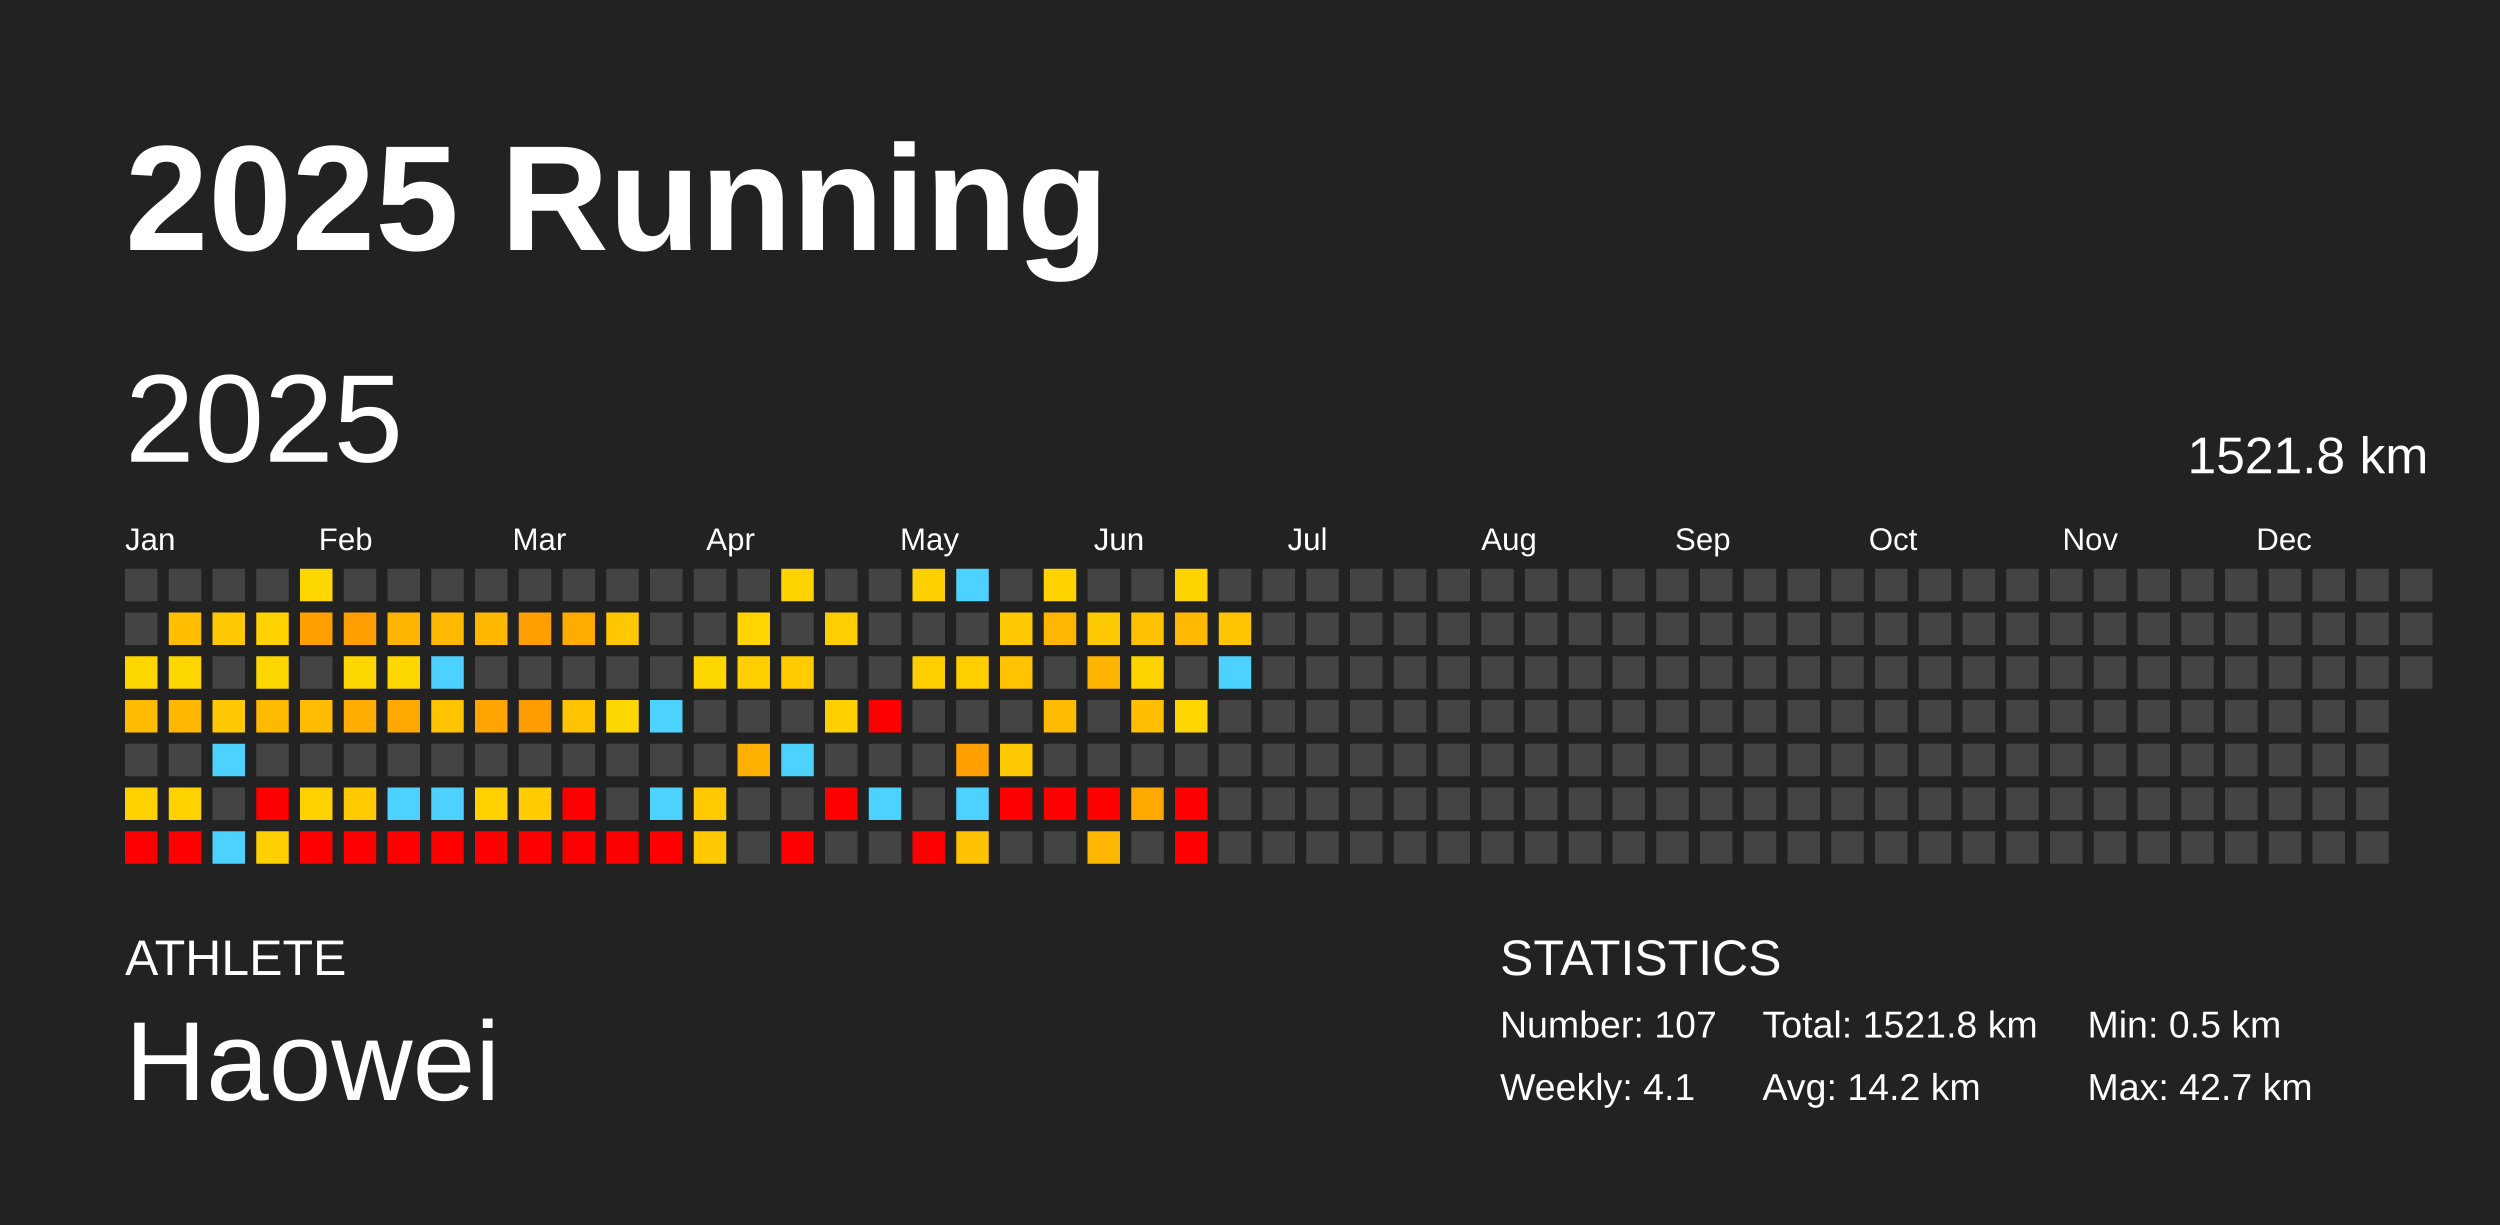
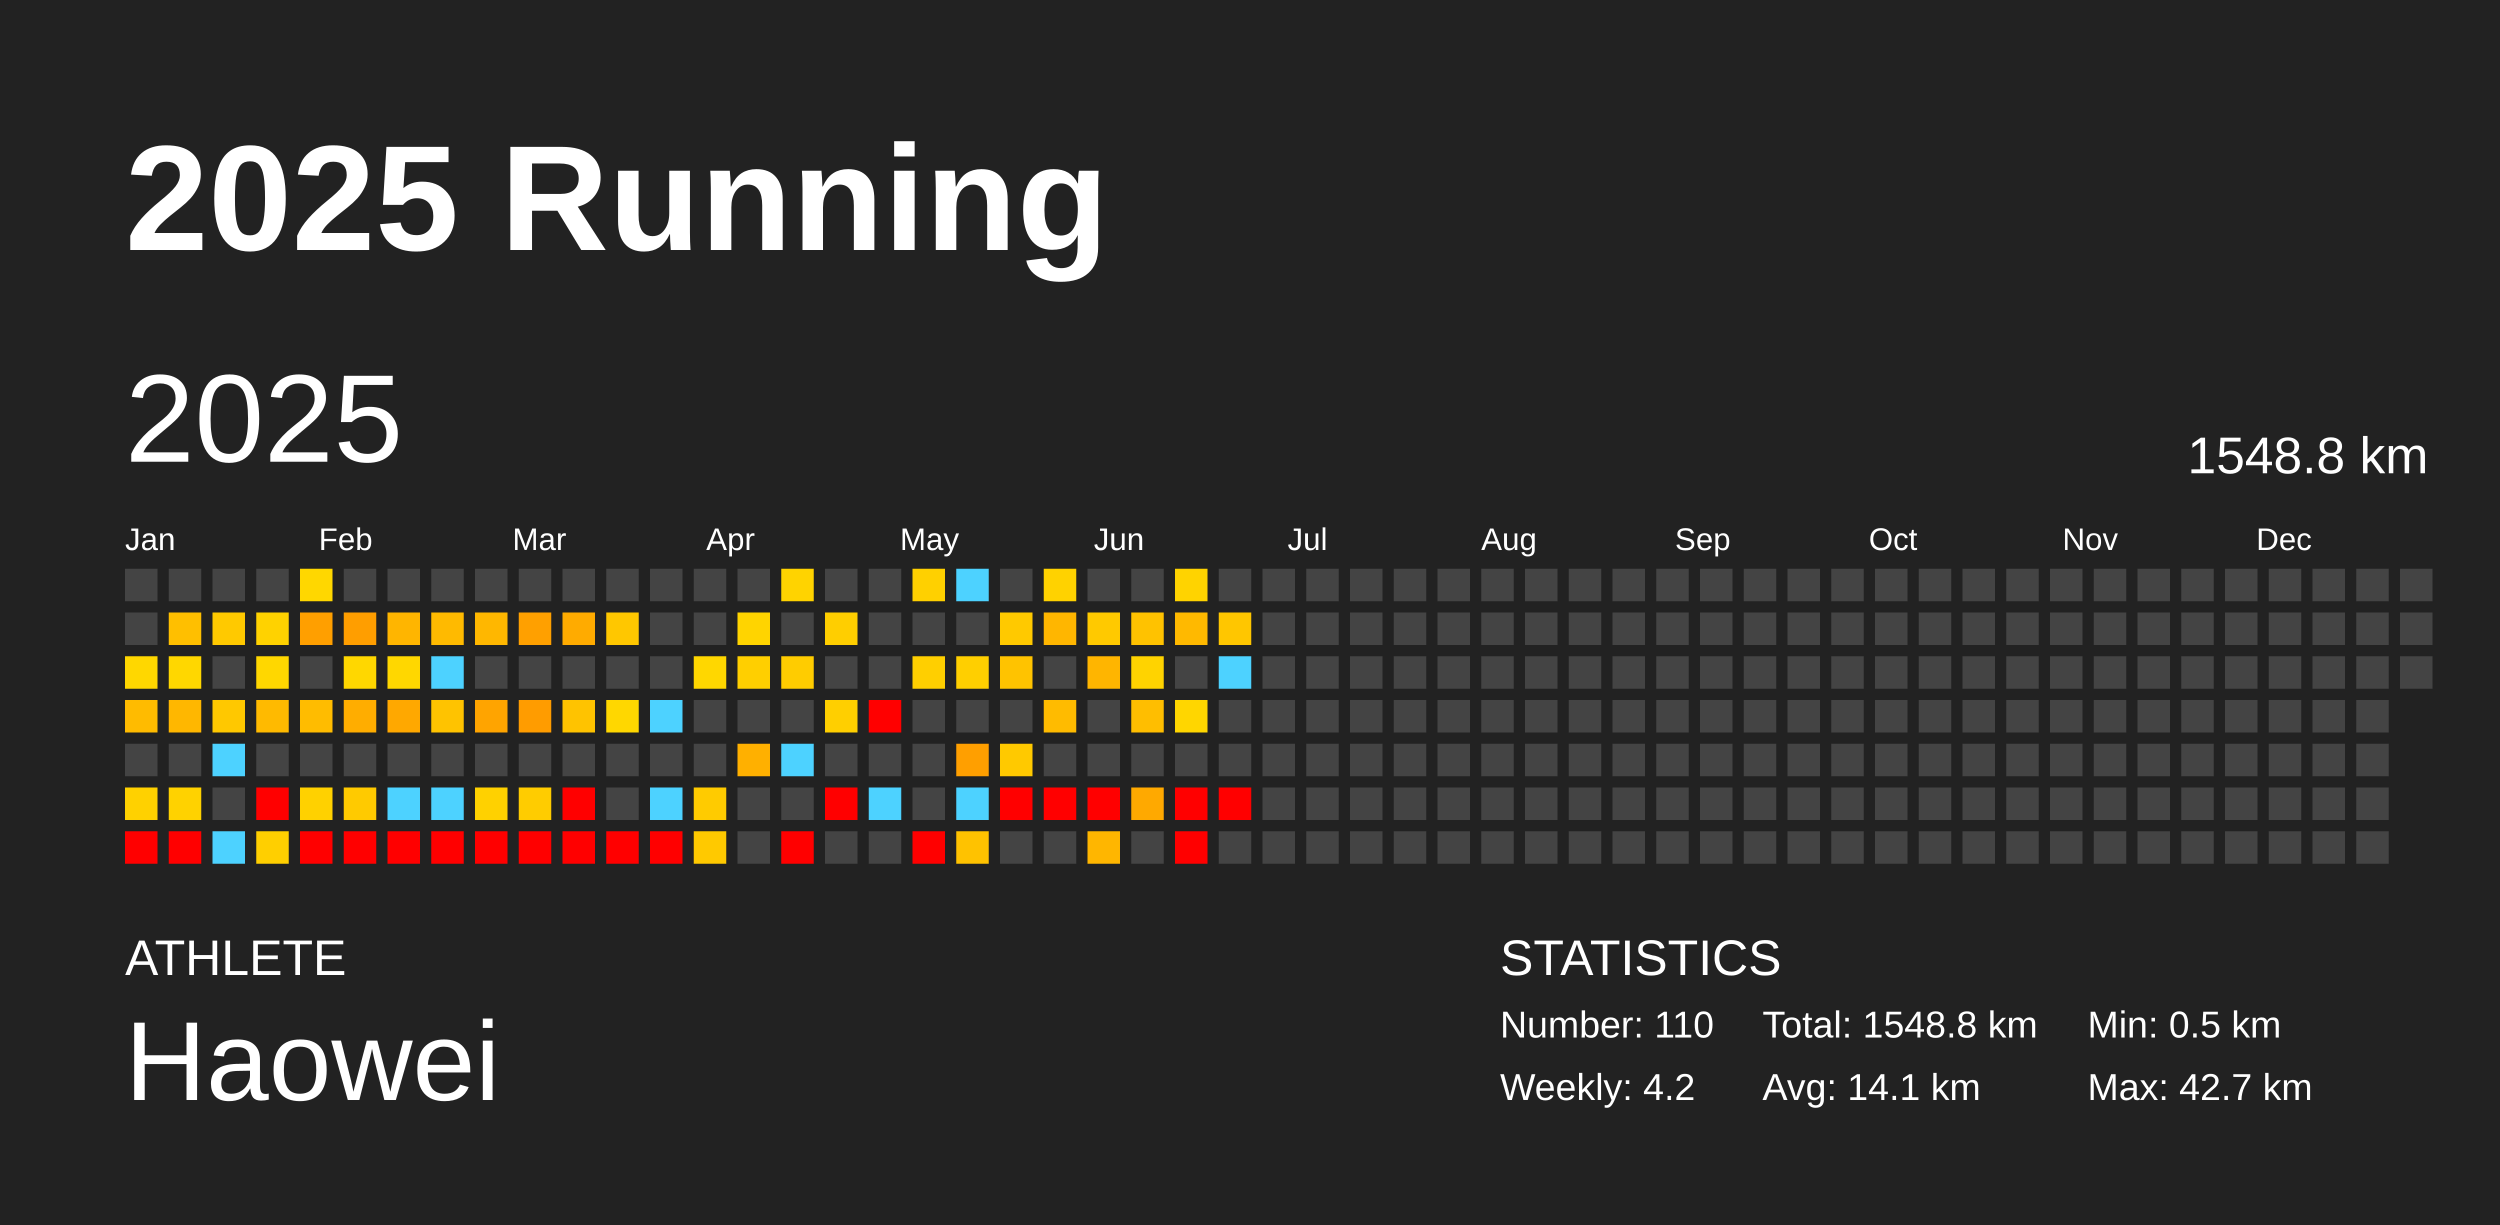
<svg xmlns="http://www.w3.org/2000/svg" baseProfile="full" height="98mm" version="1.1" viewBox="0,0,200,98" width="200mm">
  <defs />
  <rect fill="#222222" height="98" width="200" x="0" y="0" />
  <text fill="#FFFFFF" style="font-size:12px; font-family:Arial; font-weight:bold;" x="10" y="20">2025 Running</text>
  <text fill="#FFFFFF" style="font-size:4px; font-family:Arial" x="10" y="78">ATHLETE</text>
  <text fill="#FFFFFF" style="font-size:9px; font-family:Arial" x="10" y="88">Haowei</text>
  <text fill="#FFFFFF" style="font-size:4px; font-family:Arial" x="120" y="78">STATISTICS</text>
-   <text fill="#FFFFFF" style="font-size:3px; font-family:Arial" x="120" y="83">Number: 107</text>
-   <text fill="#FFFFFF" style="font-size:3px; font-family:Arial" x="120" y="88">Weekly: 4.1</text>
-   <text fill="#FFFFFF" style="font-size:3px; font-family:Arial" x="141" y="83">Total: 1521.8 km</text>
-   <text fill="#FFFFFF" style="font-size:3px; font-family:Arial" x="141" y="88">Avg: 14.2 km</text>
+   <text fill="#FFFFFF" style="font-size:3px; font-family:Arial" x="120" y="83">Number: 110</text>
+   <text fill="#FFFFFF" style="font-size:3px; font-family:Arial" x="120" y="88">Weekly: 4.2</text>
+   <text fill="#FFFFFF" style="font-size:3px; font-family:Arial" x="141" y="83">Total: 1548.8 km</text>
+   <text fill="#FFFFFF" style="font-size:3px; font-family:Arial" x="141" y="88">Avg: 14.1 km</text>
  <text fill="#FFFFFF" style="font-size:3px; font-family:Arial" x="167" y="83">Min: 0.5 km</text>
  <text fill="#FFFFFF" style="font-size:3px; font-family:Arial" x="167" y="88">Max: 42.7 km</text>
  <text dominant-baseline="hanging" fill="#FFFFFF" style="font-size:10.0px; font-family:Arial;" x="10" y="30">2025</text>
-   <text dominant-baseline="hanging" fill="#FFFFFF" style="font-size:4.125px; font-family:Arial;" x="175" y="35">1521.8 km</text>
+   <text dominant-baseline="hanging" fill="#FFFFFF" style="font-size:4.125px; font-family:Arial;" x="175" y="35">1548.8 km</text>
  <text fill="#FFFFFF" style="font-size:2.5px; font-family:Arial" x="10.0" y="44">Jan</text>
  <text fill="#FFFFFF" style="font-size:2.5px; font-family:Arial" x="25.5" y="44">Feb</text>
  <text fill="#FFFFFF" style="font-size:2.5px; font-family:Arial" x="41.0" y="44">Mar</text>
  <text fill="#FFFFFF" style="font-size:2.5px; font-family:Arial" x="56.5" y="44">Apr</text>
  <text fill="#FFFFFF" style="font-size:2.5px; font-family:Arial" x="72.0" y="44">May</text>
  <text fill="#FFFFFF" style="font-size:2.5px; font-family:Arial" x="87.5" y="44">Jun</text>
  <text fill="#FFFFFF" style="font-size:2.5px; font-family:Arial" x="103.0" y="44">Jul</text>
  <text fill="#FFFFFF" style="font-size:2.5px; font-family:Arial" x="118.5" y="44">Aug</text>
  <text fill="#FFFFFF" style="font-size:2.5px; font-family:Arial" x="134.0" y="44">Sep</text>
  <text fill="#FFFFFF" style="font-size:2.5px; font-family:Arial" x="149.5" y="44">Oct</text>
  <text fill="#FFFFFF" style="font-size:2.5px; font-family:Arial" x="165.0" y="44">Nov</text>
  <text fill="#FFFFFF" style="font-size:2.5px; font-family:Arial" x="180.5" y="44">Dec</text>
  <rect fill="#444444" height="2.6" width="2.6" x="10.0" y="45.5" />
  <rect fill="#444444" height="2.6" width="2.6" x="10.0" y="49.0" />
  <rect fill="#ffd700" height="2.6" width="2.6" x="10.0" y="52.5" />
  <rect fill="#ffbb00" height="2.6" width="2.6" x="10.0" y="56.0" />
  <rect fill="#444444" height="2.6" width="2.6" x="10.0" y="59.5" />
  <rect fill="#ffd100" height="2.6" width="2.6" x="10.0" y="63.0" />
  <rect fill="red" height="2.6" width="2.6" x="10.0" y="66.5" />
  <rect fill="#444444" height="2.6" width="2.6" x="13.5" y="45.5" />
  <rect fill="#ffbf00" height="2.6" width="2.6" x="13.5" y="49.0" />
  <rect fill="#ffd700" height="2.6" width="2.6" x="13.5" y="52.5" />
  <rect fill="#ffb700" height="2.6" width="2.6" x="13.5" y="56.0" />
  <rect fill="#444444" height="2.6" width="2.6" x="13.5" y="59.5" />
  <rect fill="#ffd200" height="2.6" width="2.6" x="13.5" y="63.0" />
  <rect fill="red" height="2.6" width="2.6" x="13.5" y="66.5" />
  <rect fill="#444444" height="2.6" width="2.6" x="17.0" y="45.5" />
  <rect fill="#ffc900" height="2.6" width="2.6" x="17.0" y="49.0" />
  <rect fill="#444444" height="2.6" width="2.6" x="17.0" y="52.5" />
  <rect fill="#ffc800" height="2.6" width="2.6" x="17.0" y="56.0" />
  <rect fill="#4dd2ff" height="2.6" width="2.6" x="17.0" y="59.5" />
  <rect fill="#444444" height="2.6" width="2.6" x="17.0" y="63.0" />
  <rect fill="#4dd2ff" height="2.6" width="2.6" x="17.0" y="66.5" />
  <rect fill="#444444" height="2.6" width="2.6" x="20.5" y="45.5" />
  <rect fill="#ffd200" height="2.6" width="2.6" x="20.5" y="49.0" />
  <rect fill="#ffd700" height="2.6" width="2.6" x="20.5" y="52.5" />
  <rect fill="#ffba00" height="2.6" width="2.6" x="20.5" y="56.0" />
  <rect fill="#444444" height="2.6" width="2.6" x="20.5" y="59.5" />
  <rect fill="red" height="2.6" width="2.6" x="20.5" y="63.0" />
  <rect fill="#ffcf00" height="2.6" width="2.6" x="20.5" y="66.5" />
  <rect fill="#ffd700" height="2.6" width="2.6" x="24.0" y="45.5" />
  <rect fill="#ff9f00" height="2.6" width="2.6" x="24.0" y="49.0" />
  <rect fill="#444444" height="2.6" width="2.6" x="24.0" y="52.5" />
  <rect fill="#ffbc00" height="2.6" width="2.6" x="24.0" y="56.0" />
  <rect fill="#444444" height="2.6" width="2.6" x="24.0" y="59.5" />
  <rect fill="#ffd100" height="2.6" width="2.6" x="24.0" y="63.0" />
  <rect fill="red" height="2.6" width="2.6" x="24.0" y="66.5" />
  <rect fill="#444444" height="2.6" width="2.6" x="27.5" y="45.5" />
  <rect fill="#ff9e00" height="2.6" width="2.6" x="27.5" y="49.0" />
  <rect fill="#ffd700" height="2.6" width="2.6" x="27.5" y="52.5" />
  <rect fill="#ffad00" height="2.6" width="2.6" x="27.5" y="56.0" />
  <rect fill="#444444" height="2.6" width="2.6" x="27.5" y="59.5" />
  <rect fill="#ffca00" height="2.6" width="2.6" x="27.5" y="63.0" />
  <rect fill="red" height="2.6" width="2.6" x="27.5" y="66.5" />
  <rect fill="#444444" height="2.6" width="2.6" x="31.0" y="45.5" />
  <rect fill="#ffb500" height="2.6" width="2.6" x="31.0" y="49.0" />
  <rect fill="#ffd700" height="2.6" width="2.6" x="31.0" y="52.5" />
  <rect fill="#ffa800" height="2.6" width="2.6" x="31.0" y="56.0" />
  <rect fill="#444444" height="2.6" width="2.6" x="31.0" y="59.5" />
  <rect fill="#4dd2ff" height="2.6" width="2.6" x="31.0" y="63.0" />
  <rect fill="red" height="2.6" width="2.6" x="31.0" y="66.5" />
  <rect fill="#444444" height="2.6" width="2.6" x="34.5" y="45.5" />
  <rect fill="#ffba00" height="2.6" width="2.6" x="34.5" y="49.0" />
  <rect fill="#4dd2ff" height="2.6" width="2.6" x="34.5" y="52.5" />
  <rect fill="#ffc300" height="2.6" width="2.6" x="34.5" y="56.0" />
  <rect fill="#444444" height="2.6" width="2.6" x="34.5" y="59.5" />
  <rect fill="#4dd2ff" height="2.6" width="2.6" x="34.5" y="63.0" />
  <rect fill="red" height="2.6" width="2.6" x="34.5" y="66.5" />
  <rect fill="#444444" height="2.6" width="2.6" x="38.0" y="45.5" />
  <rect fill="#ffb700" height="2.6" width="2.6" x="38.0" y="49.0" />
  <rect fill="#444444" height="2.6" width="2.6" x="38.0" y="52.5" />
  <rect fill="#ffa400" height="2.6" width="2.6" x="38.0" y="56.0" />
  <rect fill="#444444" height="2.6" width="2.6" x="38.0" y="59.5" />
  <rect fill="#ffd100" height="2.6" width="2.6" x="38.0" y="63.0" />
  <rect fill="red" height="2.6" width="2.6" x="38.0" y="66.5" />
  <rect fill="#444444" height="2.6" width="2.6" x="41.5" y="45.5" />
  <rect fill="#ffa000" height="2.6" width="2.6" x="41.5" y="49.0" />
  <rect fill="#444444" height="2.6" width="2.6" x="41.5" y="52.5" />
  <rect fill="#ff9c00" height="2.6" width="2.6" x="41.5" y="56.0" />
  <rect fill="#444444" height="2.6" width="2.6" x="41.5" y="59.5" />
  <rect fill="#ffcc00" height="2.6" width="2.6" x="41.5" y="63.0" />
  <rect fill="red" height="2.6" width="2.6" x="41.5" y="66.5" />
  <rect fill="#444444" height="2.6" width="2.6" x="45.0" y="45.5" />
  <rect fill="#ffab00" height="2.6" width="2.6" x="45.0" y="49.0" />
  <rect fill="#444444" height="2.6" width="2.6" x="45.0" y="52.5" />
  <rect fill="#ffc300" height="2.6" width="2.6" x="45.0" y="56.0" />
  <rect fill="#444444" height="2.6" width="2.6" x="45.0" y="59.5" />
  <rect fill="red" height="2.6" width="2.6" x="45.0" y="63.0" />
  <rect fill="red" height="2.6" width="2.6" x="45.0" y="66.5" />
  <rect fill="#444444" height="2.6" width="2.6" x="48.5" y="45.5" />
  <rect fill="#ffc700" height="2.6" width="2.6" x="48.5" y="49.0" />
  <rect fill="#444444" height="2.6" width="2.6" x="48.5" y="52.5" />
  <rect fill="#ffd700" height="2.6" width="2.6" x="48.5" y="56.0" />
  <rect fill="#444444" height="2.6" width="2.6" x="48.5" y="59.5" />
  <rect fill="#444444" height="2.6" width="2.6" x="48.5" y="63.0" />
  <rect fill="red" height="2.6" width="2.6" x="48.5" y="66.5" />
  <rect fill="#444444" height="2.6" width="2.6" x="52.0" y="45.5" />
  <rect fill="#444444" height="2.6" width="2.6" x="52.0" y="49.0" />
  <rect fill="#444444" height="2.6" width="2.6" x="52.0" y="52.5" />
  <rect fill="#4dd2ff" height="2.6" width="2.6" x="52.0" y="56.0" />
  <rect fill="#444444" height="2.6" width="2.6" x="52.0" y="59.5" />
  <rect fill="#4dd2ff" height="2.6" width="2.6" x="52.0" y="63.0" />
  <rect fill="red" height="2.6" width="2.6" x="52.0" y="66.5" />
  <rect fill="#444444" height="2.6" width="2.6" x="55.5" y="45.5" />
  <rect fill="#444444" height="2.6" width="2.6" x="55.5" y="49.0" />
  <rect fill="#ffd700" height="2.6" width="2.6" x="55.5" y="52.5" />
  <rect fill="#444444" height="2.6" width="2.6" x="55.5" y="56.0" />
  <rect fill="#444444" height="2.6" width="2.6" x="55.5" y="59.5" />
  <rect fill="#ffcb00" height="2.6" width="2.6" x="55.5" y="63.0" />
  <rect fill="#ffc900" height="2.6" width="2.6" x="55.5" y="66.5" />
  <rect fill="#444444" height="2.6" width="2.6" x="59.0" y="45.5" />
  <rect fill="#ffd400" height="2.6" width="2.6" x="59.0" y="49.0" />
  <rect fill="#ffcf00" height="2.6" width="2.6" x="59.0" y="52.5" />
  <rect fill="#444444" height="2.6" width="2.6" x="59.0" y="56.0" />
  <rect fill="#ffb000" height="2.6" width="2.6" x="59.0" y="59.5" />
  <rect fill="#444444" height="2.6" width="2.6" x="59.0" y="63.0" />
  <rect fill="#444444" height="2.6" width="2.6" x="59.0" y="66.5" />
  <rect fill="#ffd300" height="2.6" width="2.6" x="62.5" y="45.5" />
  <rect fill="#444444" height="2.6" width="2.6" x="62.5" y="49.0" />
  <rect fill="#ffcc00" height="2.6" width="2.6" x="62.5" y="52.5" />
  <rect fill="#444444" height="2.6" width="2.6" x="62.5" y="56.0" />
  <rect fill="#4dd2ff" height="2.6" width="2.6" x="62.5" y="59.5" />
  <rect fill="#444444" height="2.6" width="2.6" x="62.5" y="63.0" />
  <rect fill="red" height="2.6" width="2.6" x="62.5" y="66.5" />
  <rect fill="#444444" height="2.6" width="2.6" x="66.0" y="45.5" />
  <rect fill="#ffce00" height="2.6" width="2.6" x="66.0" y="49.0" />
  <rect fill="#444444" height="2.6" width="2.6" x="66.0" y="52.5" />
  <rect fill="#ffcf00" height="2.6" width="2.6" x="66.0" y="56.0" />
  <rect fill="#444444" height="2.6" width="2.6" x="66.0" y="59.5" />
  <rect fill="red" height="2.6" width="2.6" x="66.0" y="63.0" />
  <rect fill="#444444" height="2.6" width="2.6" x="66.0" y="66.5" />
  <rect fill="#444444" height="2.6" width="2.6" x="69.5" y="45.5" />
  <rect fill="#444444" height="2.6" width="2.6" x="69.5" y="49.0" />
  <rect fill="#444444" height="2.6" width="2.6" x="69.5" y="52.5" />
  <rect fill="red" height="2.6" width="2.6" x="69.5" y="56.0" />
  <rect fill="#444444" height="2.6" width="2.6" x="69.5" y="59.5" />
  <rect fill="#4dd2ff" height="2.6" width="2.6" x="69.5" y="63.0" />
  <rect fill="#444444" height="2.6" width="2.6" x="69.5" y="66.5" />
  <rect fill="#ffd000" height="2.6" width="2.6" x="73.0" y="45.5" />
  <rect fill="#444444" height="2.6" width="2.6" x="73.0" y="49.0" />
  <rect fill="#ffcf00" height="2.6" width="2.6" x="73.0" y="52.5" />
  <rect fill="#444444" height="2.6" width="2.6" x="73.0" y="56.0" />
  <rect fill="#444444" height="2.6" width="2.6" x="73.0" y="59.5" />
  <rect fill="#444444" height="2.6" width="2.6" x="73.0" y="63.0" />
  <rect fill="red" height="2.6" width="2.6" x="73.0" y="66.5" />
  <rect fill="#4dd2ff" height="2.6" width="2.6" x="76.5" y="45.5" />
  <rect fill="#444444" height="2.6" width="2.6" x="76.5" y="49.0" />
  <rect fill="#ffcf00" height="2.6" width="2.6" x="76.5" y="52.5" />
  <rect fill="#444444" height="2.6" width="2.6" x="76.5" y="56.0" />
  <rect fill="#ff9f00" height="2.6" width="2.6" x="76.5" y="59.5" />
  <rect fill="#4dd2ff" height="2.6" width="2.6" x="76.5" y="63.0" />
  <rect fill="#ffc200" height="2.6" width="2.6" x="76.5" y="66.5" />
  <rect fill="#444444" height="2.6" width="2.6" x="80.0" y="45.5" />
  <rect fill="#ffc900" height="2.6" width="2.6" x="80.0" y="49.0" />
  <rect fill="#ffc300" height="2.6" width="2.6" x="80.0" y="52.5" />
  <rect fill="#444444" height="2.6" width="2.6" x="80.0" y="56.0" />
  <rect fill="#ffc900" height="2.6" width="2.6" x="80.0" y="59.5" />
  <rect fill="red" height="2.6" width="2.6" x="80.0" y="63.0" />
  <rect fill="#444444" height="2.6" width="2.6" x="80.0" y="66.5" />
  <rect fill="#ffd200" height="2.6" width="2.6" x="83.5" y="45.5" />
  <rect fill="#ffb600" height="2.6" width="2.6" x="83.5" y="49.0" />
  <rect fill="#444444" height="2.6" width="2.6" x="83.5" y="52.5" />
  <rect fill="#ffbb00" height="2.6" width="2.6" x="83.5" y="56.0" />
  <rect fill="#444444" height="2.6" width="2.6" x="83.5" y="59.5" />
  <rect fill="red" height="2.6" width="2.6" x="83.5" y="63.0" />
  <rect fill="#444444" height="2.6" width="2.6" x="83.5" y="66.5" />
  <rect fill="#444444" height="2.6" width="2.6" x="87.0" y="45.5" />
  <rect fill="#ffc900" height="2.6" width="2.6" x="87.0" y="49.0" />
  <rect fill="#ffb500" height="2.6" width="2.6" x="87.0" y="52.5" />
  <rect fill="#444444" height="2.6" width="2.6" x="87.0" y="56.0" />
  <rect fill="#444444" height="2.6" width="2.6" x="87.0" y="59.5" />
  <rect fill="red" height="2.6" width="2.6" x="87.0" y="63.0" />
  <rect fill="#ffb600" height="2.6" width="2.6" x="87.0" y="66.5" />
  <rect fill="#444444" height="2.6" width="2.6" x="90.5" y="45.5" />
  <rect fill="#ffc200" height="2.6" width="2.6" x="90.5" y="49.0" />
  <rect fill="#ffd300" height="2.6" width="2.6" x="90.5" y="52.5" />
  <rect fill="#ffbe00" height="2.6" width="2.6" x="90.5" y="56.0" />
  <rect fill="#444444" height="2.6" width="2.6" x="90.5" y="59.5" />
  <rect fill="#ffa900" height="2.6" width="2.6" x="90.5" y="63.0" />
  <rect fill="#444444" height="2.6" width="2.6" x="90.5" y="66.5" />
  <rect fill="#ffd300" height="2.6" width="2.6" x="94.0" y="45.5" />
  <rect fill="#ffb900" height="2.6" width="2.6" x="94.0" y="49.0" />
  <rect fill="#444444" height="2.6" width="2.6" x="94.0" y="52.5" />
  <rect fill="#ffd600" height="2.6" width="2.6" x="94.0" y="56.0" />
  <rect fill="#444444" height="2.6" width="2.6" x="94.0" y="59.5" />
  <rect fill="red" height="2.6" width="2.6" x="94.0" y="63.0" />
  <rect fill="red" height="2.6" width="2.6" x="94.0" y="66.5" />
  <rect fill="#444444" height="2.6" width="2.6" x="97.5" y="45.5" />
  <rect fill="#ffc600" height="2.6" width="2.6" x="97.5" y="49.0" />
  <rect fill="#4dd2ff" height="2.6" width="2.6" x="97.5" y="52.5" />
  <rect fill="#444444" height="2.6" width="2.6" x="97.5" y="56.0" />
  <rect fill="#444444" height="2.6" width="2.6" x="97.5" y="59.5" />
-   <rect fill="#444444" height="2.6" width="2.6" x="97.5" y="63.0" />
+   <rect fill="red" height="2.6" width="2.6" x="97.5" y="63.0" />
  <rect fill="#444444" height="2.6" width="2.6" x="97.5" y="66.5" />
  <rect fill="#444444" height="2.6" width="2.6" x="101.0" y="45.5" />
  <rect fill="#444444" height="2.6" width="2.6" x="101.0" y="49.0" />
  <rect fill="#444444" height="2.6" width="2.6" x="101.0" y="52.5" />
  <rect fill="#444444" height="2.6" width="2.6" x="101.0" y="56.0" />
  <rect fill="#444444" height="2.6" width="2.6" x="101.0" y="59.5" />
  <rect fill="#444444" height="2.6" width="2.6" x="101.0" y="63.0" />
  <rect fill="#444444" height="2.6" width="2.6" x="101.0" y="66.5" />
  <rect fill="#444444" height="2.6" width="2.6" x="104.5" y="45.5" />
  <rect fill="#444444" height="2.6" width="2.6" x="104.5" y="49.0" />
  <rect fill="#444444" height="2.6" width="2.6" x="104.5" y="52.5" />
  <rect fill="#444444" height="2.6" width="2.6" x="104.5" y="56.0" />
  <rect fill="#444444" height="2.6" width="2.6" x="104.5" y="59.5" />
  <rect fill="#444444" height="2.6" width="2.6" x="104.5" y="63.0" />
  <rect fill="#444444" height="2.6" width="2.6" x="104.5" y="66.5" />
  <rect fill="#444444" height="2.6" width="2.6" x="108.0" y="45.5" />
  <rect fill="#444444" height="2.6" width="2.6" x="108.0" y="49.0" />
  <rect fill="#444444" height="2.6" width="2.6" x="108.0" y="52.5" />
  <rect fill="#444444" height="2.6" width="2.6" x="108.0" y="56.0" />
  <rect fill="#444444" height="2.6" width="2.6" x="108.0" y="59.5" />
  <rect fill="#444444" height="2.6" width="2.6" x="108.0" y="63.0" />
  <rect fill="#444444" height="2.6" width="2.6" x="108.0" y="66.5" />
  <rect fill="#444444" height="2.6" width="2.6" x="111.5" y="45.5" />
  <rect fill="#444444" height="2.6" width="2.6" x="111.5" y="49.0" />
  <rect fill="#444444" height="2.6" width="2.6" x="111.5" y="52.5" />
  <rect fill="#444444" height="2.6" width="2.6" x="111.5" y="56.0" />
  <rect fill="#444444" height="2.6" width="2.6" x="111.5" y="59.5" />
  <rect fill="#444444" height="2.6" width="2.6" x="111.5" y="63.0" />
  <rect fill="#444444" height="2.6" width="2.6" x="111.5" y="66.5" />
  <rect fill="#444444" height="2.6" width="2.6" x="115.0" y="45.5" />
  <rect fill="#444444" height="2.6" width="2.6" x="115.0" y="49.0" />
  <rect fill="#444444" height="2.6" width="2.6" x="115.0" y="52.5" />
  <rect fill="#444444" height="2.6" width="2.6" x="115.0" y="56.0" />
  <rect fill="#444444" height="2.6" width="2.6" x="115.0" y="59.5" />
  <rect fill="#444444" height="2.6" width="2.6" x="115.0" y="63.0" />
  <rect fill="#444444" height="2.6" width="2.6" x="115.0" y="66.5" />
  <rect fill="#444444" height="2.6" width="2.6" x="118.5" y="45.5" />
  <rect fill="#444444" height="2.6" width="2.6" x="118.5" y="49.0" />
  <rect fill="#444444" height="2.6" width="2.6" x="118.5" y="52.5" />
  <rect fill="#444444" height="2.6" width="2.6" x="118.5" y="56.0" />
  <rect fill="#444444" height="2.6" width="2.6" x="118.5" y="59.5" />
  <rect fill="#444444" height="2.6" width="2.6" x="118.5" y="63.0" />
  <rect fill="#444444" height="2.6" width="2.6" x="118.5" y="66.5" />
  <rect fill="#444444" height="2.6" width="2.6" x="122.0" y="45.5" />
  <rect fill="#444444" height="2.6" width="2.6" x="122.0" y="49.0" />
  <rect fill="#444444" height="2.6" width="2.6" x="122.0" y="52.5" />
  <rect fill="#444444" height="2.6" width="2.6" x="122.0" y="56.0" />
  <rect fill="#444444" height="2.6" width="2.6" x="122.0" y="59.5" />
  <rect fill="#444444" height="2.6" width="2.6" x="122.0" y="63.0" />
  <rect fill="#444444" height="2.6" width="2.6" x="122.0" y="66.5" />
  <rect fill="#444444" height="2.6" width="2.6" x="125.5" y="45.5" />
  <rect fill="#444444" height="2.6" width="2.6" x="125.5" y="49.0" />
  <rect fill="#444444" height="2.6" width="2.6" x="125.5" y="52.5" />
  <rect fill="#444444" height="2.6" width="2.6" x="125.5" y="56.0" />
  <rect fill="#444444" height="2.6" width="2.6" x="125.5" y="59.5" />
  <rect fill="#444444" height="2.6" width="2.6" x="125.5" y="63.0" />
  <rect fill="#444444" height="2.6" width="2.6" x="125.5" y="66.5" />
  <rect fill="#444444" height="2.6" width="2.6" x="129.0" y="45.5" />
  <rect fill="#444444" height="2.6" width="2.6" x="129.0" y="49.0" />
  <rect fill="#444444" height="2.6" width="2.6" x="129.0" y="52.5" />
  <rect fill="#444444" height="2.6" width="2.6" x="129.0" y="56.0" />
  <rect fill="#444444" height="2.6" width="2.6" x="129.0" y="59.5" />
  <rect fill="#444444" height="2.6" width="2.6" x="129.0" y="63.0" />
  <rect fill="#444444" height="2.6" width="2.6" x="129.0" y="66.5" />
  <rect fill="#444444" height="2.6" width="2.6" x="132.5" y="45.5" />
  <rect fill="#444444" height="2.6" width="2.6" x="132.5" y="49.0" />
  <rect fill="#444444" height="2.6" width="2.6" x="132.5" y="52.5" />
  <rect fill="#444444" height="2.6" width="2.6" x="132.5" y="56.0" />
  <rect fill="#444444" height="2.6" width="2.6" x="132.5" y="59.5" />
  <rect fill="#444444" height="2.6" width="2.6" x="132.5" y="63.0" />
  <rect fill="#444444" height="2.6" width="2.6" x="132.5" y="66.5" />
  <rect fill="#444444" height="2.6" width="2.6" x="136.0" y="45.5" />
  <rect fill="#444444" height="2.6" width="2.6" x="136.0" y="49.0" />
  <rect fill="#444444" height="2.6" width="2.6" x="136.0" y="52.5" />
  <rect fill="#444444" height="2.6" width="2.6" x="136.0" y="56.0" />
  <rect fill="#444444" height="2.6" width="2.6" x="136.0" y="59.5" />
  <rect fill="#444444" height="2.6" width="2.6" x="136.0" y="63.0" />
  <rect fill="#444444" height="2.6" width="2.6" x="136.0" y="66.5" />
  <rect fill="#444444" height="2.6" width="2.6" x="139.5" y="45.5" />
  <rect fill="#444444" height="2.6" width="2.6" x="139.5" y="49.0" />
  <rect fill="#444444" height="2.6" width="2.6" x="139.5" y="52.5" />
  <rect fill="#444444" height="2.6" width="2.6" x="139.5" y="56.0" />
  <rect fill="#444444" height="2.6" width="2.6" x="139.5" y="59.5" />
  <rect fill="#444444" height="2.6" width="2.6" x="139.5" y="63.0" />
  <rect fill="#444444" height="2.6" width="2.6" x="139.5" y="66.5" />
  <rect fill="#444444" height="2.6" width="2.6" x="143.0" y="45.5" />
  <rect fill="#444444" height="2.6" width="2.6" x="143.0" y="49.0" />
  <rect fill="#444444" height="2.6" width="2.6" x="143.0" y="52.5" />
  <rect fill="#444444" height="2.6" width="2.6" x="143.0" y="56.0" />
  <rect fill="#444444" height="2.6" width="2.6" x="143.0" y="59.5" />
  <rect fill="#444444" height="2.6" width="2.6" x="143.0" y="63.0" />
  <rect fill="#444444" height="2.6" width="2.6" x="143.0" y="66.5" />
  <rect fill="#444444" height="2.6" width="2.6" x="146.5" y="45.5" />
  <rect fill="#444444" height="2.6" width="2.6" x="146.5" y="49.0" />
  <rect fill="#444444" height="2.6" width="2.6" x="146.5" y="52.5" />
  <rect fill="#444444" height="2.6" width="2.6" x="146.5" y="56.0" />
  <rect fill="#444444" height="2.6" width="2.6" x="146.5" y="59.5" />
  <rect fill="#444444" height="2.6" width="2.6" x="146.5" y="63.0" />
  <rect fill="#444444" height="2.6" width="2.6" x="146.5" y="66.5" />
  <rect fill="#444444" height="2.6" width="2.6" x="150.0" y="45.5" />
  <rect fill="#444444" height="2.6" width="2.6" x="150.0" y="49.0" />
  <rect fill="#444444" height="2.6" width="2.6" x="150.0" y="52.5" />
  <rect fill="#444444" height="2.6" width="2.6" x="150.0" y="56.0" />
  <rect fill="#444444" height="2.6" width="2.6" x="150.0" y="59.5" />
  <rect fill="#444444" height="2.6" width="2.6" x="150.0" y="63.0" />
  <rect fill="#444444" height="2.6" width="2.6" x="150.0" y="66.5" />
  <rect fill="#444444" height="2.6" width="2.6" x="153.5" y="45.5" />
  <rect fill="#444444" height="2.6" width="2.6" x="153.5" y="49.0" />
  <rect fill="#444444" height="2.6" width="2.6" x="153.5" y="52.5" />
  <rect fill="#444444" height="2.6" width="2.6" x="153.5" y="56.0" />
  <rect fill="#444444" height="2.6" width="2.6" x="153.5" y="59.5" />
  <rect fill="#444444" height="2.6" width="2.6" x="153.5" y="63.0" />
  <rect fill="#444444" height="2.6" width="2.6" x="153.5" y="66.5" />
  <rect fill="#444444" height="2.6" width="2.6" x="157.0" y="45.5" />
  <rect fill="#444444" height="2.6" width="2.6" x="157.0" y="49.0" />
  <rect fill="#444444" height="2.6" width="2.6" x="157.0" y="52.5" />
  <rect fill="#444444" height="2.6" width="2.6" x="157.0" y="56.0" />
  <rect fill="#444444" height="2.6" width="2.6" x="157.0" y="59.5" />
  <rect fill="#444444" height="2.6" width="2.6" x="157.0" y="63.0" />
  <rect fill="#444444" height="2.6" width="2.6" x="157.0" y="66.5" />
  <rect fill="#444444" height="2.6" width="2.6" x="160.5" y="45.5" />
  <rect fill="#444444" height="2.6" width="2.6" x="160.5" y="49.0" />
  <rect fill="#444444" height="2.6" width="2.6" x="160.5" y="52.5" />
  <rect fill="#444444" height="2.6" width="2.6" x="160.5" y="56.0" />
  <rect fill="#444444" height="2.6" width="2.6" x="160.5" y="59.5" />
  <rect fill="#444444" height="2.6" width="2.6" x="160.5" y="63.0" />
  <rect fill="#444444" height="2.6" width="2.6" x="160.5" y="66.5" />
  <rect fill="#444444" height="2.6" width="2.6" x="164.0" y="45.5" />
  <rect fill="#444444" height="2.6" width="2.6" x="164.0" y="49.0" />
  <rect fill="#444444" height="2.6" width="2.6" x="164.0" y="52.5" />
  <rect fill="#444444" height="2.6" width="2.6" x="164.0" y="56.0" />
  <rect fill="#444444" height="2.6" width="2.6" x="164.0" y="59.5" />
  <rect fill="#444444" height="2.6" width="2.6" x="164.0" y="63.0" />
  <rect fill="#444444" height="2.6" width="2.6" x="164.0" y="66.5" />
  <rect fill="#444444" height="2.6" width="2.6" x="167.5" y="45.5" />
  <rect fill="#444444" height="2.6" width="2.6" x="167.5" y="49.0" />
  <rect fill="#444444" height="2.6" width="2.6" x="167.5" y="52.5" />
  <rect fill="#444444" height="2.6" width="2.6" x="167.5" y="56.0" />
  <rect fill="#444444" height="2.6" width="2.6" x="167.5" y="59.5" />
  <rect fill="#444444" height="2.6" width="2.6" x="167.5" y="63.0" />
  <rect fill="#444444" height="2.6" width="2.6" x="167.5" y="66.5" />
  <rect fill="#444444" height="2.6" width="2.6" x="171.0" y="45.5" />
  <rect fill="#444444" height="2.6" width="2.6" x="171.0" y="49.0" />
  <rect fill="#444444" height="2.6" width="2.6" x="171.0" y="52.5" />
  <rect fill="#444444" height="2.6" width="2.6" x="171.0" y="56.0" />
  <rect fill="#444444" height="2.6" width="2.6" x="171.0" y="59.5" />
  <rect fill="#444444" height="2.6" width="2.6" x="171.0" y="63.0" />
  <rect fill="#444444" height="2.6" width="2.6" x="171.0" y="66.5" />
  <rect fill="#444444" height="2.6" width="2.6" x="174.5" y="45.5" />
  <rect fill="#444444" height="2.6" width="2.6" x="174.5" y="49.0" />
  <rect fill="#444444" height="2.6" width="2.6" x="174.5" y="52.5" />
  <rect fill="#444444" height="2.6" width="2.6" x="174.5" y="56.0" />
  <rect fill="#444444" height="2.6" width="2.6" x="174.5" y="59.5" />
  <rect fill="#444444" height="2.6" width="2.6" x="174.5" y="63.0" />
  <rect fill="#444444" height="2.6" width="2.6" x="174.5" y="66.5" />
  <rect fill="#444444" height="2.6" width="2.6" x="178.0" y="45.5" />
  <rect fill="#444444" height="2.6" width="2.6" x="178.0" y="49.0" />
  <rect fill="#444444" height="2.6" width="2.6" x="178.0" y="52.5" />
  <rect fill="#444444" height="2.6" width="2.6" x="178.0" y="56.0" />
  <rect fill="#444444" height="2.6" width="2.6" x="178.0" y="59.5" />
  <rect fill="#444444" height="2.6" width="2.6" x="178.0" y="63.0" />
  <rect fill="#444444" height="2.6" width="2.6" x="178.0" y="66.5" />
  <rect fill="#444444" height="2.6" width="2.6" x="181.5" y="45.5" />
  <rect fill="#444444" height="2.6" width="2.6" x="181.5" y="49.0" />
  <rect fill="#444444" height="2.6" width="2.6" x="181.5" y="52.5" />
  <rect fill="#444444" height="2.6" width="2.6" x="181.5" y="56.0" />
  <rect fill="#444444" height="2.6" width="2.6" x="181.5" y="59.5" />
  <rect fill="#444444" height="2.6" width="2.6" x="181.5" y="63.0" />
  <rect fill="#444444" height="2.6" width="2.6" x="181.5" y="66.5" />
  <rect fill="#444444" height="2.6" width="2.6" x="185.0" y="45.5" />
  <rect fill="#444444" height="2.6" width="2.6" x="185.0" y="49.0" />
  <rect fill="#444444" height="2.6" width="2.6" x="185.0" y="52.5" />
  <rect fill="#444444" height="2.6" width="2.6" x="185.0" y="56.0" />
  <rect fill="#444444" height="2.6" width="2.6" x="185.0" y="59.5" />
  <rect fill="#444444" height="2.6" width="2.6" x="185.0" y="63.0" />
  <rect fill="#444444" height="2.6" width="2.6" x="185.0" y="66.5" />
  <rect fill="#444444" height="2.6" width="2.6" x="188.5" y="45.5" />
  <rect fill="#444444" height="2.6" width="2.6" x="188.5" y="49.0" />
  <rect fill="#444444" height="2.6" width="2.6" x="188.5" y="52.5" />
  <rect fill="#444444" height="2.6" width="2.6" x="188.5" y="56.0" />
  <rect fill="#444444" height="2.6" width="2.6" x="188.5" y="59.5" />
  <rect fill="#444444" height="2.6" width="2.6" x="188.5" y="63.0" />
  <rect fill="#444444" height="2.6" width="2.6" x="188.5" y="66.5" />
  <rect fill="#444444" height="2.6" width="2.6" x="192.0" y="45.5" />
  <rect fill="#444444" height="2.6" width="2.6" x="192.0" y="49.0" />
  <rect fill="#444444" height="2.6" width="2.6" x="192.0" y="52.5" />
</svg>
